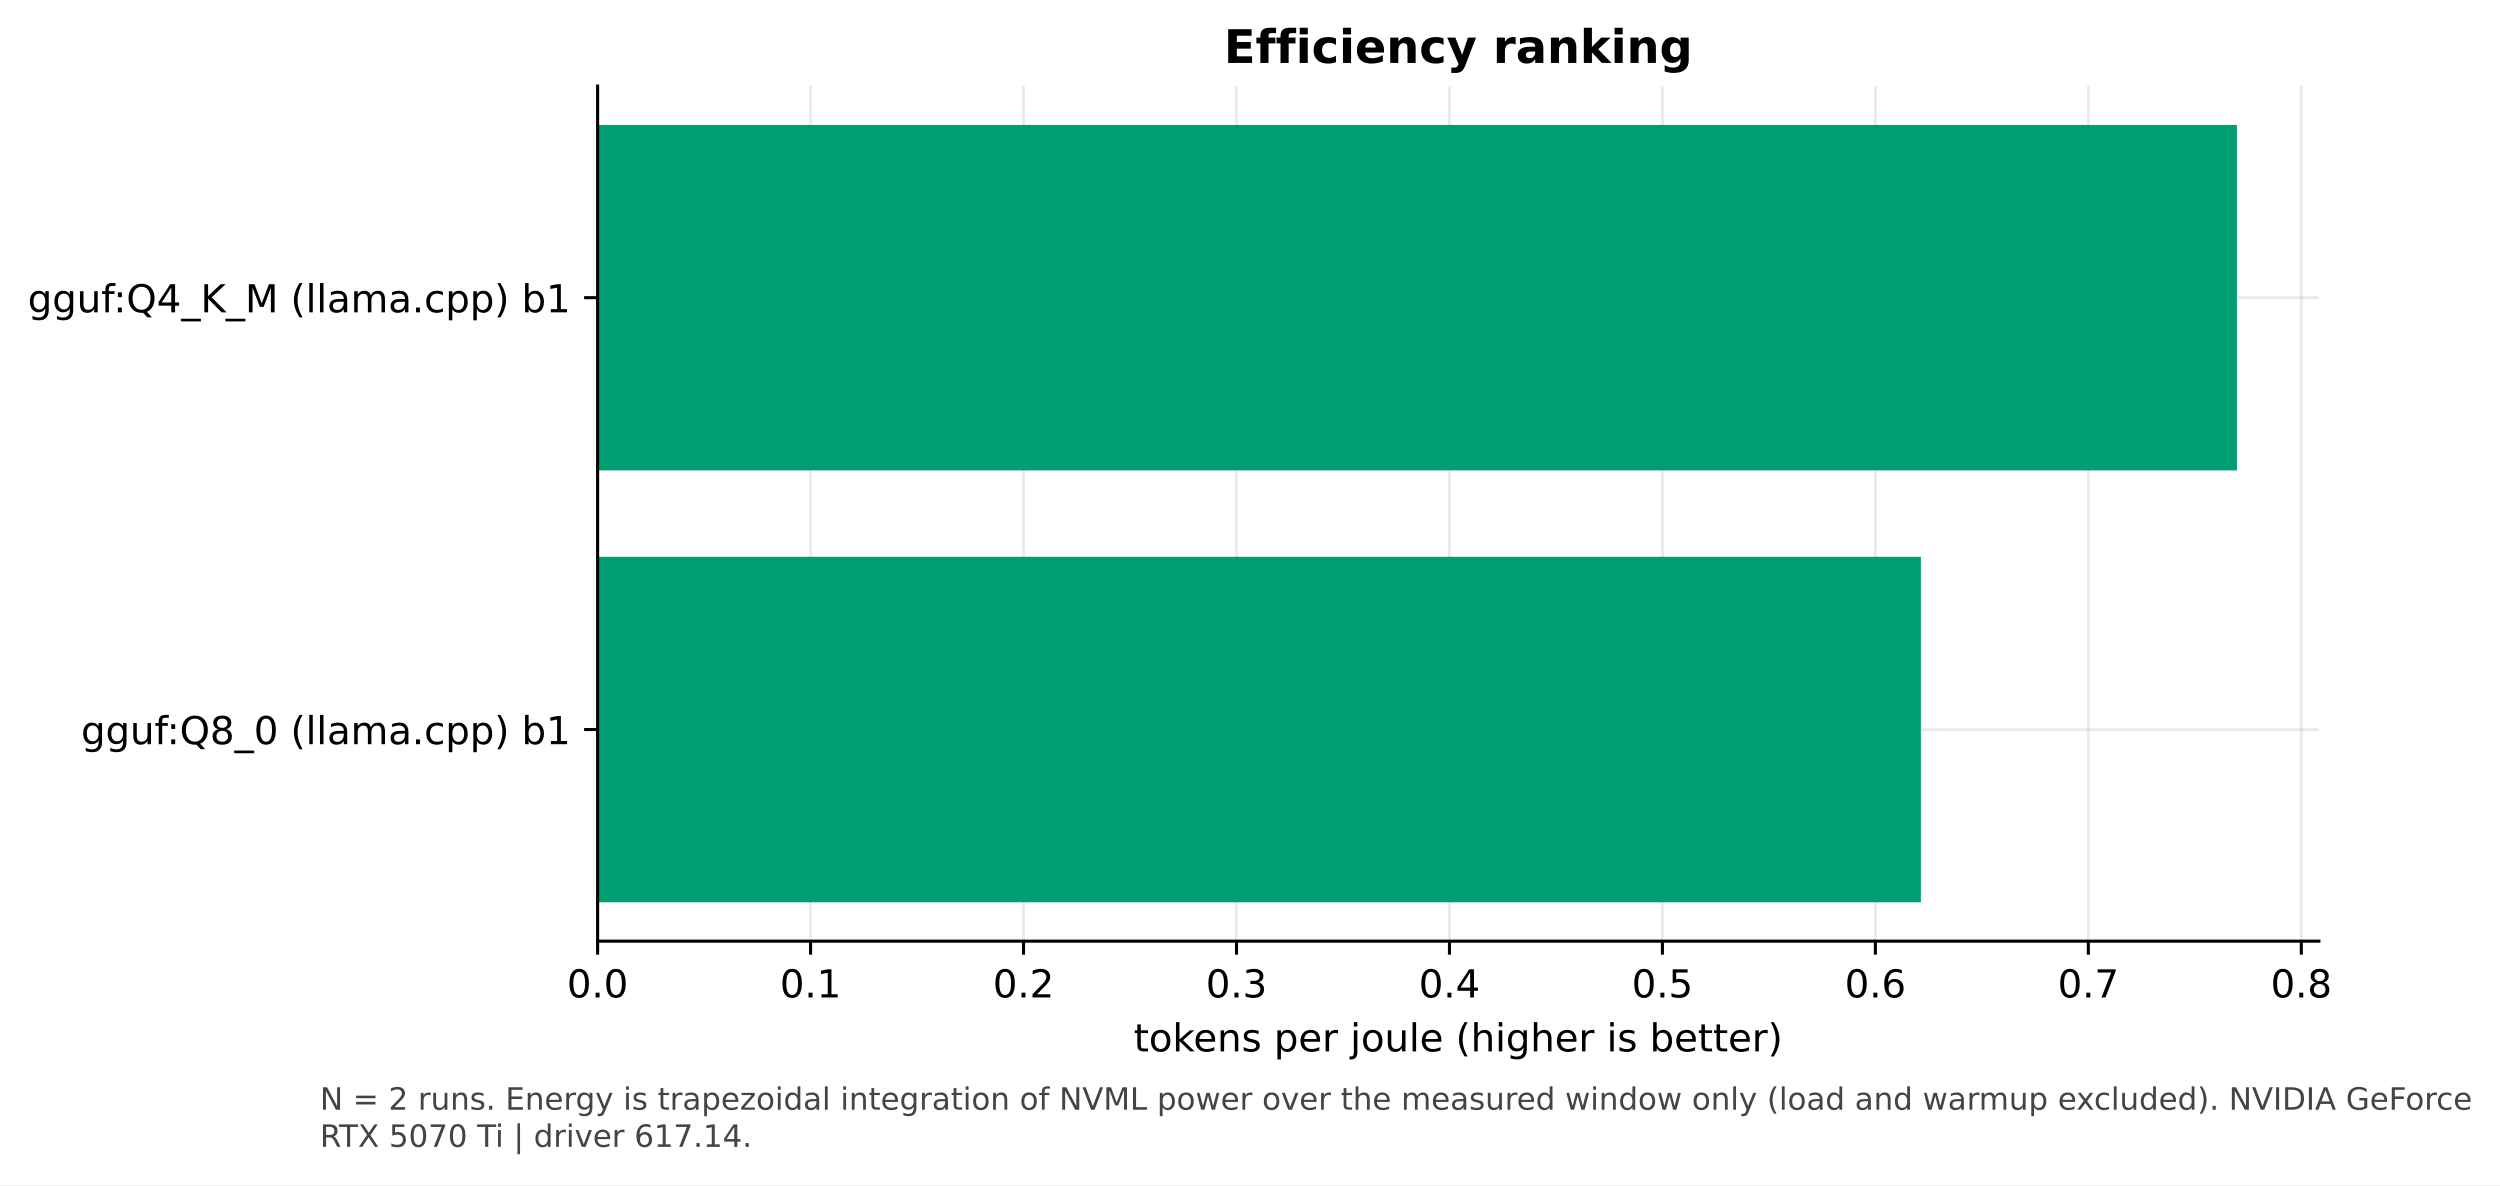
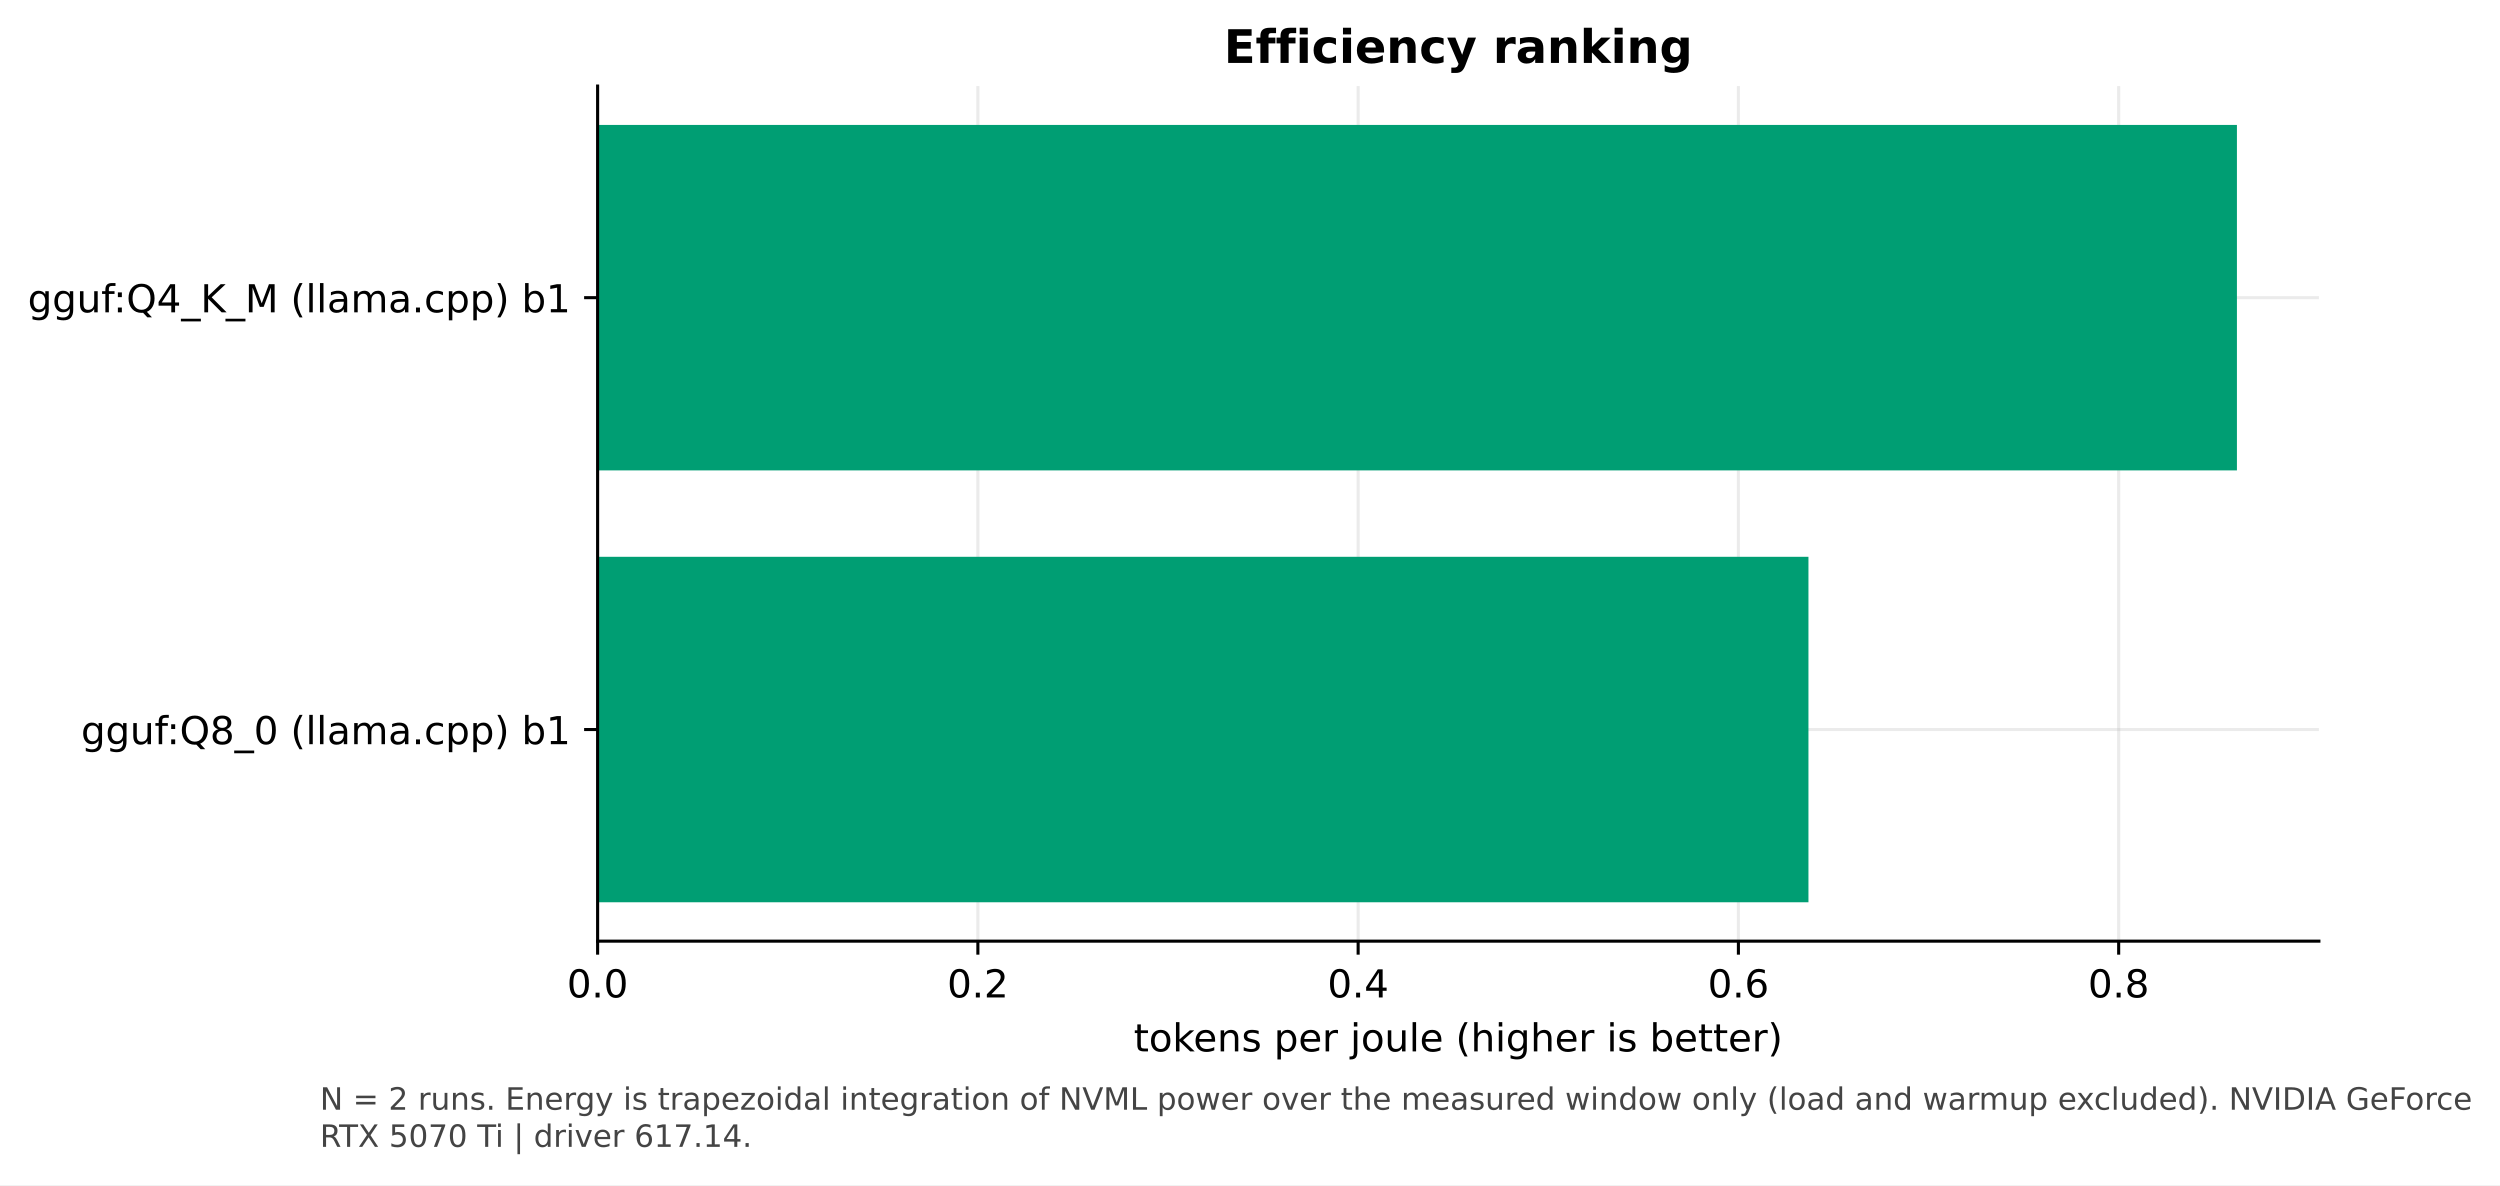
<svg xmlns="http://www.w3.org/2000/svg" xmlns:xlink="http://www.w3.org/1999/xlink" width="648.352pt" height="307.36pt" viewBox="0 0 648.352 307.36" version="1.1">
  <defs>
    <style type="text/css">*{stroke-linejoin: round; stroke-linecap: butt}</style>
  </defs>
  <g id="figure_1">
    <g id="patch_1">
      <path d="M 0 307.36  L 648.352 307.36  L 648.352 0  L 0 0  z " style="fill: #ffffff" />
    </g>
    <g id="axes_1">
      <g id="patch_2">
        <path d="M 154.984 244.078  L 601.384 244.078  L 601.384 22.318  L 154.984 22.318  z " style="fill: #ffffff" />
      </g>
      <g id="matplotlib.axis_1">
        <g id="xtick_1">
          <g id="line2d_1">
            <path d="M 154.984 244.078  L 154.984 22.318  " clip-path="url(#pad4aabbced)" style="fill: none; stroke: #b0b0b0; stroke-opacity: 0.25; stroke-width: 0.8; stroke-linecap: square" />
          </g>
          <g id="line2d_2">
            <defs>
              <path id="m8ef994156e" d="M 0 0  L 0 3.5  " style="stroke: #000000; stroke-width: 0.8" />
            </defs>
            <g>
              <use xlink:href="#m8ef994156e" x="154.984" y="244.078" style="stroke: #000000; stroke-width: 0.8" />
            </g>
          </g>
          <g id="text_1">
            <text style="font-size: 10px; font-family: 'DejaVu Sans', 'Bitstream Vera Sans', 'Computer Modern Sans Serif', 'Lucida Grande', 'Verdana', 'Geneva', 'Lucid', 'Arial', 'Helvetica', 'Avant Garde', sans-serif; text-anchor: middle" x="154.984" y="258.676" transform="rotate(-0 154.9844 258.6758)">0.0</text>
          </g>
        </g>
        <g id="xtick_2">
          <g id="line2d_3">
-             <path d="M 210.214 244.078  L 210.214 22.318  " clip-path="url(#pad4aabbced)" style="fill: none; stroke: #b0b0b0; stroke-opacity: 0.25; stroke-width: 0.8; stroke-linecap: square" />
+             <path d="M 253.603 244.078  L 253.603 22.318  " clip-path="url(#pad4aabbced)" style="fill: none; stroke: #b0b0b0; stroke-opacity: 0.25; stroke-width: 0.8; stroke-linecap: square" />
          </g>
          <g id="line2d_4">
            <g>
-               <use xlink:href="#m8ef994156e" x="210.214" y="244.078" style="stroke: #000000; stroke-width: 0.8" />
+               <use xlink:href="#m8ef994156e" x="253.603" y="244.078" style="stroke: #000000; stroke-width: 0.8" />
            </g>
          </g>
          <g id="text_2">
-             <text style="font-size: 10px; font-family: 'DejaVu Sans', 'Bitstream Vera Sans', 'Computer Modern Sans Serif', 'Lucida Grande', 'Verdana', 'Geneva', 'Lucid', 'Arial', 'Helvetica', 'Avant Garde', sans-serif; text-anchor: middle" x="210.214" y="258.676" transform="rotate(-0 210.2141 258.6758)">0.1</text>
+             <text style="font-size: 10px; font-family: 'DejaVu Sans', 'Bitstream Vera Sans', 'Computer Modern Sans Serif', 'Lucida Grande', 'Verdana', 'Geneva', 'Lucid', 'Arial', 'Helvetica', 'Avant Garde', sans-serif; text-anchor: middle" x="253.603" y="258.676" transform="rotate(-0 253.6027 258.6758)">0.2</text>
          </g>
        </g>
        <g id="xtick_3">
          <g id="line2d_5">
-             <path d="M 265.444 244.078  L 265.444 22.318  " clip-path="url(#pad4aabbced)" style="fill: none; stroke: #b0b0b0; stroke-opacity: 0.25; stroke-width: 0.8; stroke-linecap: square" />
+             <path d="M 352.221 244.078  L 352.221 22.318  " clip-path="url(#pad4aabbced)" style="fill: none; stroke: #b0b0b0; stroke-opacity: 0.25; stroke-width: 0.8; stroke-linecap: square" />
          </g>
          <g id="line2d_6">
            <g>
-               <use xlink:href="#m8ef994156e" x="265.444" y="244.078" style="stroke: #000000; stroke-width: 0.8" />
+               <use xlink:href="#m8ef994156e" x="352.221" y="244.078" style="stroke: #000000; stroke-width: 0.8" />
            </g>
          </g>
          <g id="text_3">
-             <text style="font-size: 10px; font-family: 'DejaVu Sans', 'Bitstream Vera Sans', 'Computer Modern Sans Serif', 'Lucida Grande', 'Verdana', 'Geneva', 'Lucid', 'Arial', 'Helvetica', 'Avant Garde', sans-serif; text-anchor: middle" x="265.444" y="258.676" transform="rotate(-0 265.4438 258.6758)">0.2</text>
+             <text style="font-size: 10px; font-family: 'DejaVu Sans', 'Bitstream Vera Sans', 'Computer Modern Sans Serif', 'Lucida Grande', 'Verdana', 'Geneva', 'Lucid', 'Arial', 'Helvetica', 'Avant Garde', sans-serif; text-anchor: middle" x="352.221" y="258.676" transform="rotate(-0 352.2211 258.6758)">0.4</text>
          </g>
        </g>
        <g id="xtick_4">
          <g id="line2d_7">
-             <path d="M 320.674 244.078  L 320.674 22.318  " clip-path="url(#pad4aabbced)" style="fill: none; stroke: #b0b0b0; stroke-opacity: 0.25; stroke-width: 0.8; stroke-linecap: square" />
+             <path d="M 450.839 244.078  L 450.839 22.318  " clip-path="url(#pad4aabbced)" style="fill: none; stroke: #b0b0b0; stroke-opacity: 0.25; stroke-width: 0.8; stroke-linecap: square" />
          </g>
          <g id="line2d_8">
            <g>
-               <use xlink:href="#m8ef994156e" x="320.674" y="244.078" style="stroke: #000000; stroke-width: 0.8" />
+               <use xlink:href="#m8ef994156e" x="450.839" y="244.078" style="stroke: #000000; stroke-width: 0.8" />
            </g>
          </g>
          <g id="text_4">
-             <text style="font-size: 10px; font-family: 'DejaVu Sans', 'Bitstream Vera Sans', 'Computer Modern Sans Serif', 'Lucida Grande', 'Verdana', 'Geneva', 'Lucid', 'Arial', 'Helvetica', 'Avant Garde', sans-serif; text-anchor: middle" x="320.674" y="258.676" transform="rotate(-0 320.6736 258.6758)">0.3</text>
+             <text style="font-size: 10px; font-family: 'DejaVu Sans', 'Bitstream Vera Sans', 'Computer Modern Sans Serif', 'Lucida Grande', 'Verdana', 'Geneva', 'Lucid', 'Arial', 'Helvetica', 'Avant Garde', sans-serif; text-anchor: middle" x="450.839" y="258.676" transform="rotate(-0 450.8394 258.6758)">0.6</text>
          </g>
        </g>
        <g id="xtick_5">
          <g id="line2d_9">
-             <path d="M 375.903 244.078  L 375.903 22.318  " clip-path="url(#pad4aabbced)" style="fill: none; stroke: #b0b0b0; stroke-opacity: 0.25; stroke-width: 0.8; stroke-linecap: square" />
+             <path d="M 549.458 244.078  L 549.458 22.318  " clip-path="url(#pad4aabbced)" style="fill: none; stroke: #b0b0b0; stroke-opacity: 0.25; stroke-width: 0.8; stroke-linecap: square" />
          </g>
          <g id="line2d_10">
            <g>
-               <use xlink:href="#m8ef994156e" x="375.903" y="244.078" style="stroke: #000000; stroke-width: 0.8" />
+               <use xlink:href="#m8ef994156e" x="549.458" y="244.078" style="stroke: #000000; stroke-width: 0.8" />
            </g>
          </g>
          <g id="text_5">
-             <text style="font-size: 10px; font-family: 'DejaVu Sans', 'Bitstream Vera Sans', 'Computer Modern Sans Serif', 'Lucida Grande', 'Verdana', 'Geneva', 'Lucid', 'Arial', 'Helvetica', 'Avant Garde', sans-serif; text-anchor: middle" x="375.903" y="258.676" transform="rotate(-0 375.9033 258.6758)">0.4</text>
+             <text style="font-size: 10px; font-family: 'DejaVu Sans', 'Bitstream Vera Sans', 'Computer Modern Sans Serif', 'Lucida Grande', 'Verdana', 'Geneva', 'Lucid', 'Arial', 'Helvetica', 'Avant Garde', sans-serif; text-anchor: middle" x="549.458" y="258.676" transform="rotate(-0 549.4577 258.6758)">0.8</text>
          </g>
        </g>
-         <g id="xtick_6">
-           <g id="line2d_11">
-             <path d="M 431.133 244.078  L 431.133 22.318  " clip-path="url(#pad4aabbced)" style="fill: none; stroke: #b0b0b0; stroke-opacity: 0.25; stroke-width: 0.8; stroke-linecap: square" />
-           </g>
-           <g id="line2d_12">
-             <g>
-               <use xlink:href="#m8ef994156e" x="431.133" y="244.078" style="stroke: #000000; stroke-width: 0.8" />
-             </g>
-           </g>
-           <g id="text_6">
-             <text style="font-size: 10px; font-family: 'DejaVu Sans', 'Bitstream Vera Sans', 'Computer Modern Sans Serif', 'Lucida Grande', 'Verdana', 'Geneva', 'Lucid', 'Arial', 'Helvetica', 'Avant Garde', sans-serif; text-anchor: middle" x="431.133" y="258.676" transform="rotate(-0 431.133 258.6758)">0.5</text>
-           </g>
-         </g>
-         <g id="xtick_7">
-           <g id="line2d_13">
-             <path d="M 486.363 244.078  L 486.363 22.318  " clip-path="url(#pad4aabbced)" style="fill: none; stroke: #b0b0b0; stroke-opacity: 0.25; stroke-width: 0.8; stroke-linecap: square" />
-           </g>
-           <g id="line2d_14">
-             <g>
-               <use xlink:href="#m8ef994156e" x="486.363" y="244.078" style="stroke: #000000; stroke-width: 0.8" />
-             </g>
-           </g>
-           <g id="text_7">
-             <text style="font-size: 10px; font-family: 'DejaVu Sans', 'Bitstream Vera Sans', 'Computer Modern Sans Serif', 'Lucida Grande', 'Verdana', 'Geneva', 'Lucid', 'Arial', 'Helvetica', 'Avant Garde', sans-serif; text-anchor: middle" x="486.363" y="258.676" transform="rotate(-0 486.3627 258.6758)">0.6</text>
-           </g>
-         </g>
-         <g id="xtick_8">
-           <g id="line2d_15">
-             <path d="M 541.592 244.078  L 541.592 22.318  " clip-path="url(#pad4aabbced)" style="fill: none; stroke: #b0b0b0; stroke-opacity: 0.25; stroke-width: 0.8; stroke-linecap: square" />
-           </g>
-           <g id="line2d_16">
-             <g>
-               <use xlink:href="#m8ef994156e" x="541.592" y="244.078" style="stroke: #000000; stroke-width: 0.8" />
-             </g>
-           </g>
-           <g id="text_8">
-             <text style="font-size: 10px; font-family: 'DejaVu Sans', 'Bitstream Vera Sans', 'Computer Modern Sans Serif', 'Lucida Grande', 'Verdana', 'Geneva', 'Lucid', 'Arial', 'Helvetica', 'Avant Garde', sans-serif; text-anchor: middle" x="541.592" y="258.676" transform="rotate(-0 541.5925 258.6758)">0.7</text>
-           </g>
-         </g>
-         <g id="xtick_9">
-           <g id="line2d_17">
-             <path d="M 596.822 244.078  L 596.822 22.318  " clip-path="url(#pad4aabbced)" style="fill: none; stroke: #b0b0b0; stroke-opacity: 0.25; stroke-width: 0.8; stroke-linecap: square" />
-           </g>
-           <g id="line2d_18">
-             <g>
-               <use xlink:href="#m8ef994156e" x="596.822" y="244.078" style="stroke: #000000; stroke-width: 0.8" />
-             </g>
-           </g>
-           <g id="text_9">
-             <text style="font-size: 10px; font-family: 'DejaVu Sans', 'Bitstream Vera Sans', 'Computer Modern Sans Serif', 'Lucida Grande', 'Verdana', 'Geneva', 'Lucid', 'Arial', 'Helvetica', 'Avant Garde', sans-serif; text-anchor: middle" x="596.822" y="258.676" transform="rotate(-0 596.8222 258.6758)">0.8</text>
-           </g>
-         </g>
-         <g id="text_10">
+         <g id="text_6">
          <text style="font-size: 10px; font-family: 'DejaVu Sans', 'Bitstream Vera Sans', 'Computer Modern Sans Serif', 'Lucida Grande', 'Verdana', 'Geneva', 'Lucid', 'Arial', 'Helvetica', 'Avant Garde', sans-serif; text-anchor: middle" x="378.184" y="272.677" transform="rotate(-0 378.1844 272.6766)">tokens per joule (higher is better)</text>
        </g>
      </g>
      <g id="matplotlib.axis_2">
        <g id="ytick_1">
-           <g id="line2d_19">
+           <g id="line2d_11">
            <path d="M 154.984 189.198  L 601.384 189.198  " clip-path="url(#pad4aabbced)" style="fill: none; stroke: #b0b0b0; stroke-opacity: 0.25; stroke-width: 0.8; stroke-linecap: square" />
          </g>
-           <g id="line2d_20">
+           <g id="line2d_12">
            <defs>
              <path id="ma3af8a119d" d="M 0 0  L -3.5 0  " style="stroke: #000000; stroke-width: 0.8" />
            </defs>
            <g>
              <use xlink:href="#ma3af8a119d" x="154.984" y="189.198" style="stroke: #000000; stroke-width: 0.8" />
            </g>
          </g>
-           <g id="text_11">
+           <g id="text_7">
            <text style="font-size: 10px; font-family: 'DejaVu Sans', 'Bitstream Vera Sans', 'Computer Modern Sans Serif', 'Lucida Grande', 'Verdana', 'Geneva', 'Lucid', 'Arial', 'Helvetica', 'Avant Garde', sans-serif; text-anchor: end" x="147.984" y="192.997" transform="rotate(-0 147.9844 192.9973)">gguf:Q8_0 (llama.cpp) b1</text>
          </g>
        </g>
        <g id="ytick_2">
-           <g id="line2d_21">
+           <g id="line2d_13">
            <path d="M 154.984 77.198  L 601.384 77.198  " clip-path="url(#pad4aabbced)" style="fill: none; stroke: #b0b0b0; stroke-opacity: 0.25; stroke-width: 0.8; stroke-linecap: square" />
          </g>
-           <g id="line2d_22">
+           <g id="line2d_14">
            <g>
              <use xlink:href="#ma3af8a119d" x="154.984" y="77.198" style="stroke: #000000; stroke-width: 0.8" />
            </g>
          </g>
-           <g id="text_12">
+           <g id="text_8">
            <text style="font-size: 10px; font-family: 'DejaVu Sans', 'Bitstream Vera Sans', 'Computer Modern Sans Serif', 'Lucida Grande', 'Verdana', 'Geneva', 'Lucid', 'Arial', 'Helvetica', 'Avant Garde', sans-serif; text-anchor: end" x="147.984" y="80.997" transform="rotate(-0 147.9844 80.99734)">gguf:Q4_K_M (llama.cpp) b1</text>
          </g>
        </g>
      </g>
      <g id="patch_3">
-         <path d="M 154.984 233.998  L 498.162 233.998  L 498.162 144.398  L 154.984 144.398  z " clip-path="url(#pad4aabbced)" style="fill: #009e73" />
+         <path d="M 154.984 233.998  L 469.005 233.998  L 469.005 144.398  L 154.984 144.398  z " clip-path="url(#pad4aabbced)" style="fill: #009e73" />
      </g>
      <g id="patch_4">
        <path d="M 154.984 121.998  L 580.127 121.998  L 580.127 32.398  L 154.984 32.398  z " clip-path="url(#pad4aabbced)" style="fill: #009e73" />
      </g>
      <g id="patch_5">
        <path d="M 154.984 244.078  L 154.984 22.318  " style="fill: none; stroke: #000000; stroke-width: 0.8; stroke-linejoin: miter; stroke-linecap: square" />
      </g>
      <g id="patch_6">
        <path d="M 154.984 244.078  L 601.384 244.078  " style="fill: none; stroke: #000000; stroke-width: 0.8; stroke-linejoin: miter; stroke-linecap: square" />
      </g>
-       <g id="text_13">
+       <g id="text_9">
        <text style="font-weight: 700; font-size: 12px; font-family: 'DejaVu Sans', 'Bitstream Vera Sans', 'Computer Modern Sans Serif', 'Lucida Grande', 'Verdana', 'Geneva', 'Lucid', 'Arial', 'Helvetica', 'Avant Garde', sans-serif; text-anchor: middle" x="378.184" y="16.318" transform="rotate(-0 378.1844 16.31812)">Efficiency ranking</text>
      </g>
    </g>
-     <g id="text_14">
+     <g id="text_10">
      <text style="font-size: 8px; font-family: 'DejaVu Sans', 'Bitstream Vera Sans', 'Computer Modern Sans Serif', 'Lucida Grande', 'Verdana', 'Geneva', 'Lucid', 'Arial', 'Helvetica', 'Avant Garde', sans-serif; fill: #444444" transform="translate(82.98438 287.8)">N = 2 runs. Energy is trapezoidal integration of NVML power over the measured window only (load and warmup excluded). NVIDIA GeForce</text>
      <text style="font-size: 8px; font-family: 'DejaVu Sans', 'Bitstream Vera Sans', 'Computer Modern Sans Serif', 'Lucida Grande', 'Verdana', 'Geneva', 'Lucid', 'Arial', 'Helvetica', 'Avant Garde', sans-serif; fill: #444444" transform="translate(82.98438 297.4372)">RTX 5070 Ti | driver 617.14.</text>
    </g>
  </g>
  <defs>
    <clipPath id="pad4aabbced">
      <rect x="154.984" y="22.318" width="446.4" height="221.76" />
    </clipPath>
  </defs>
</svg>
